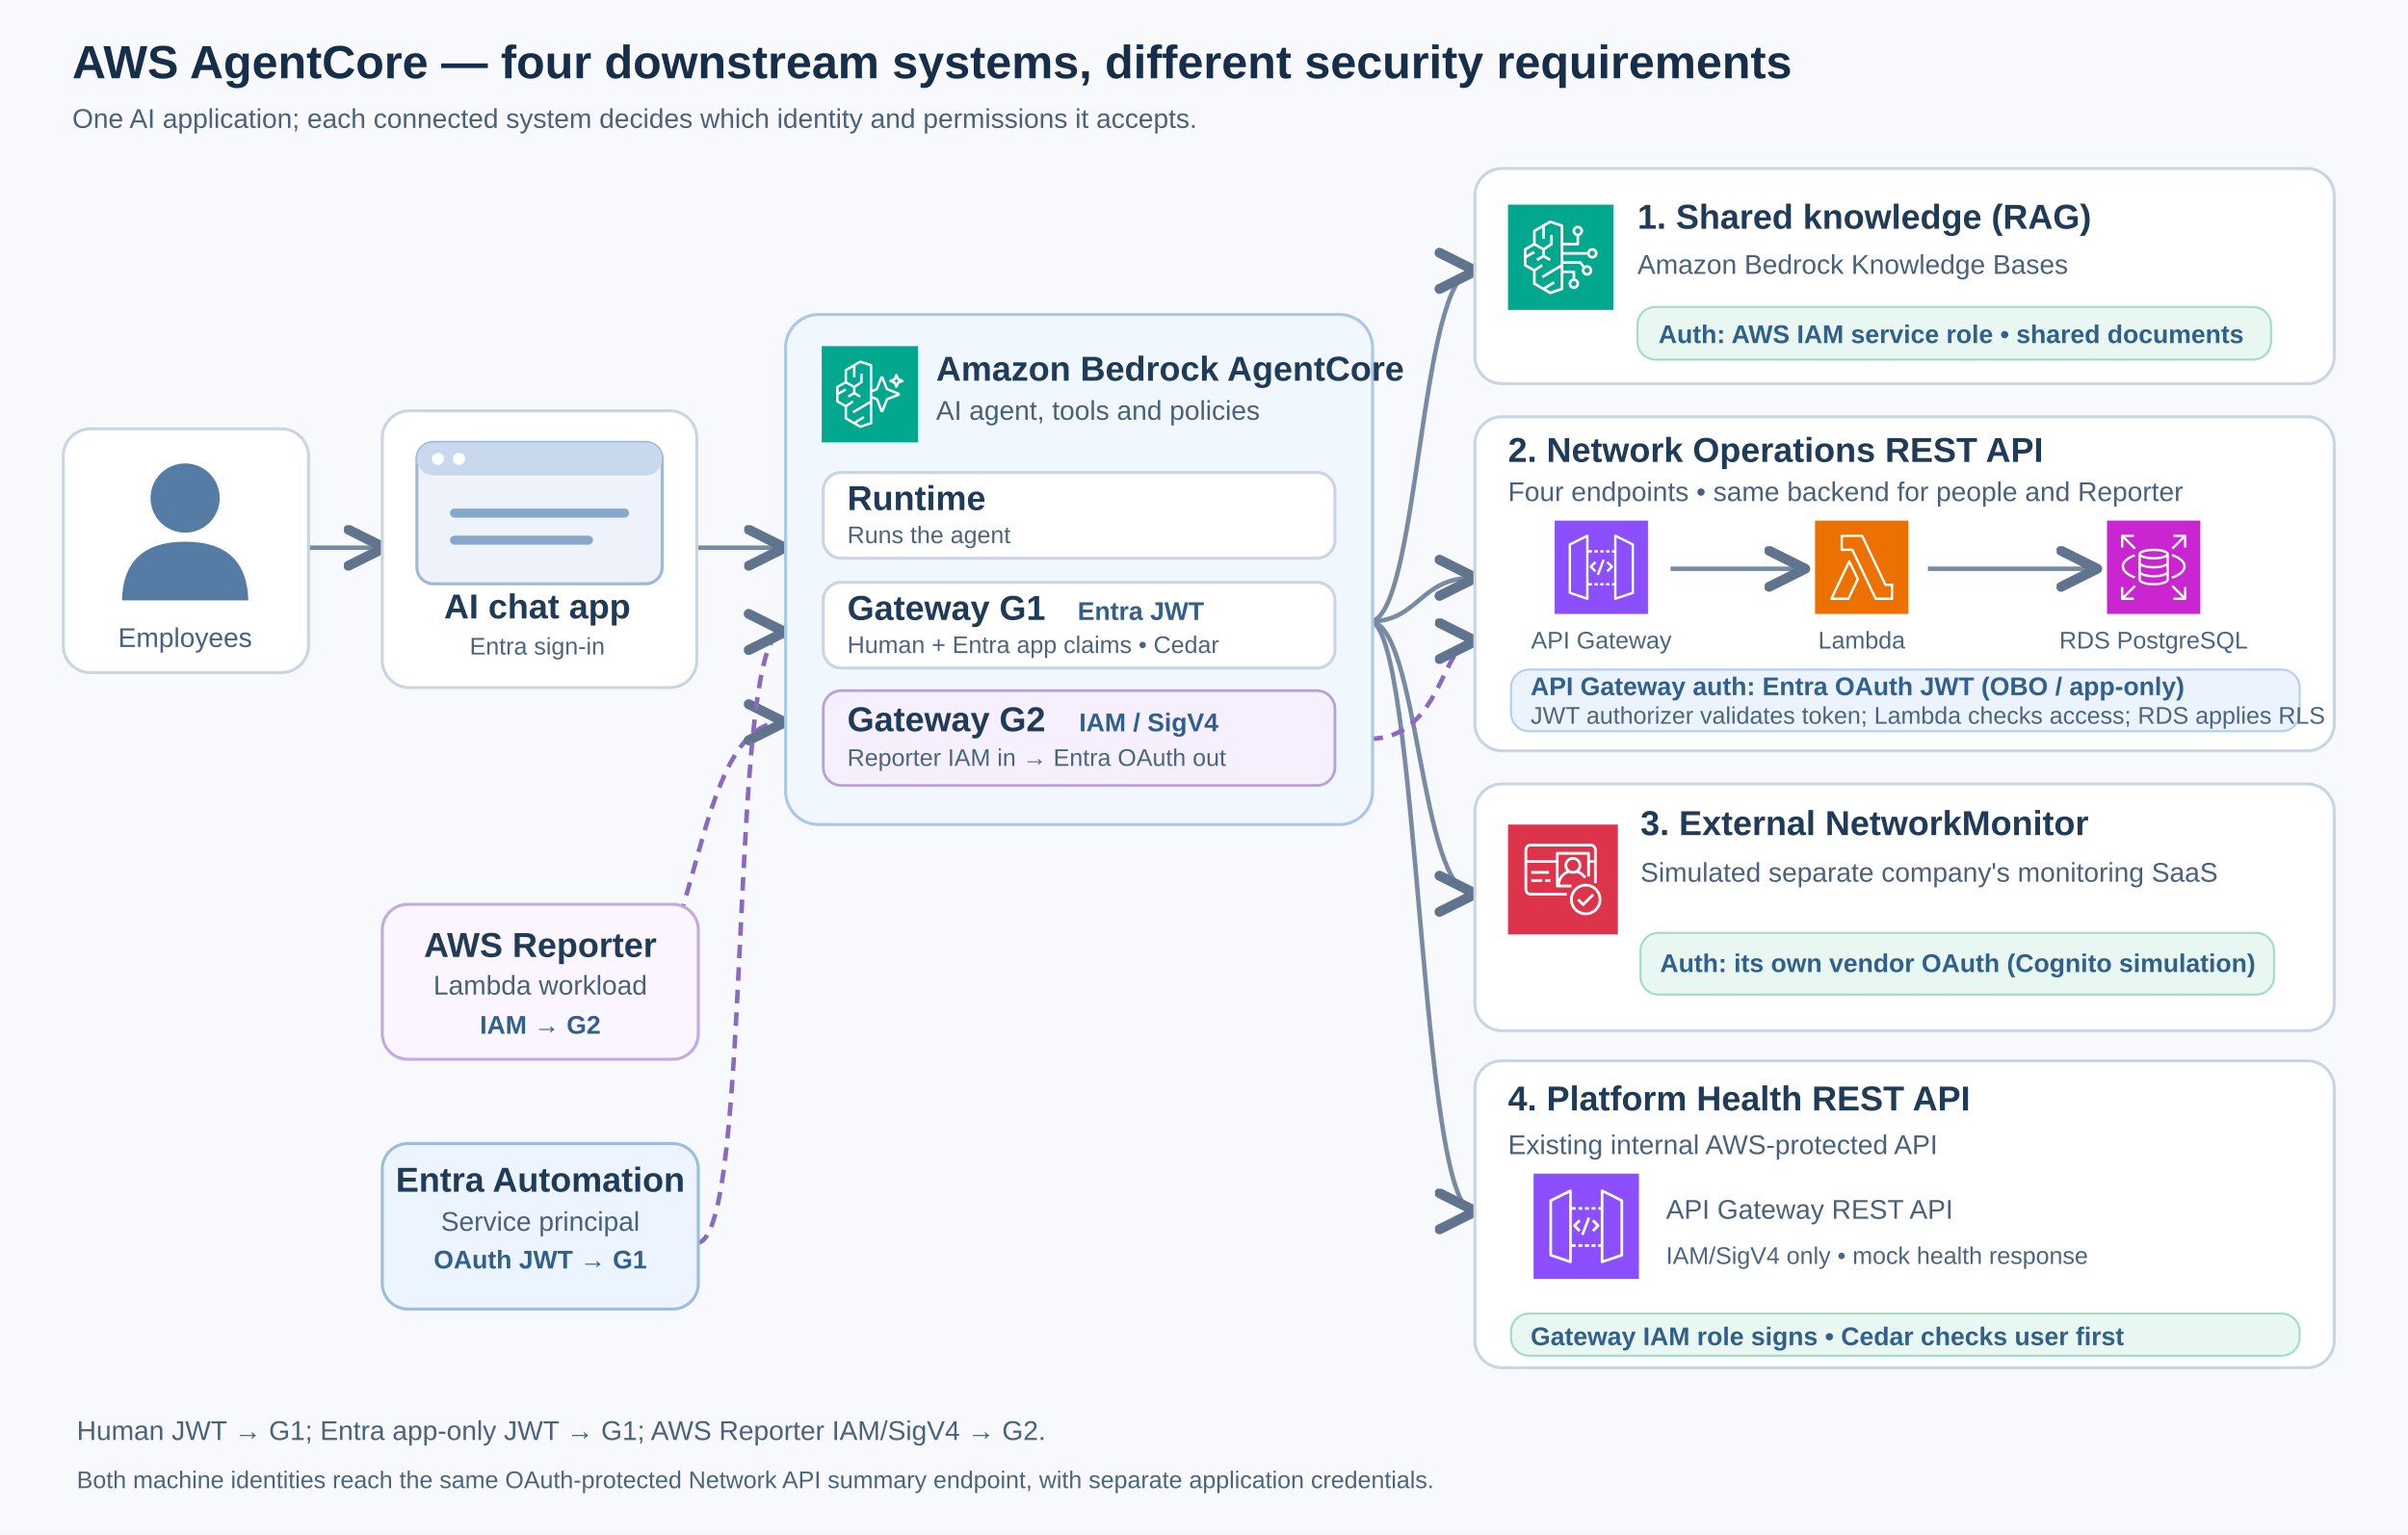
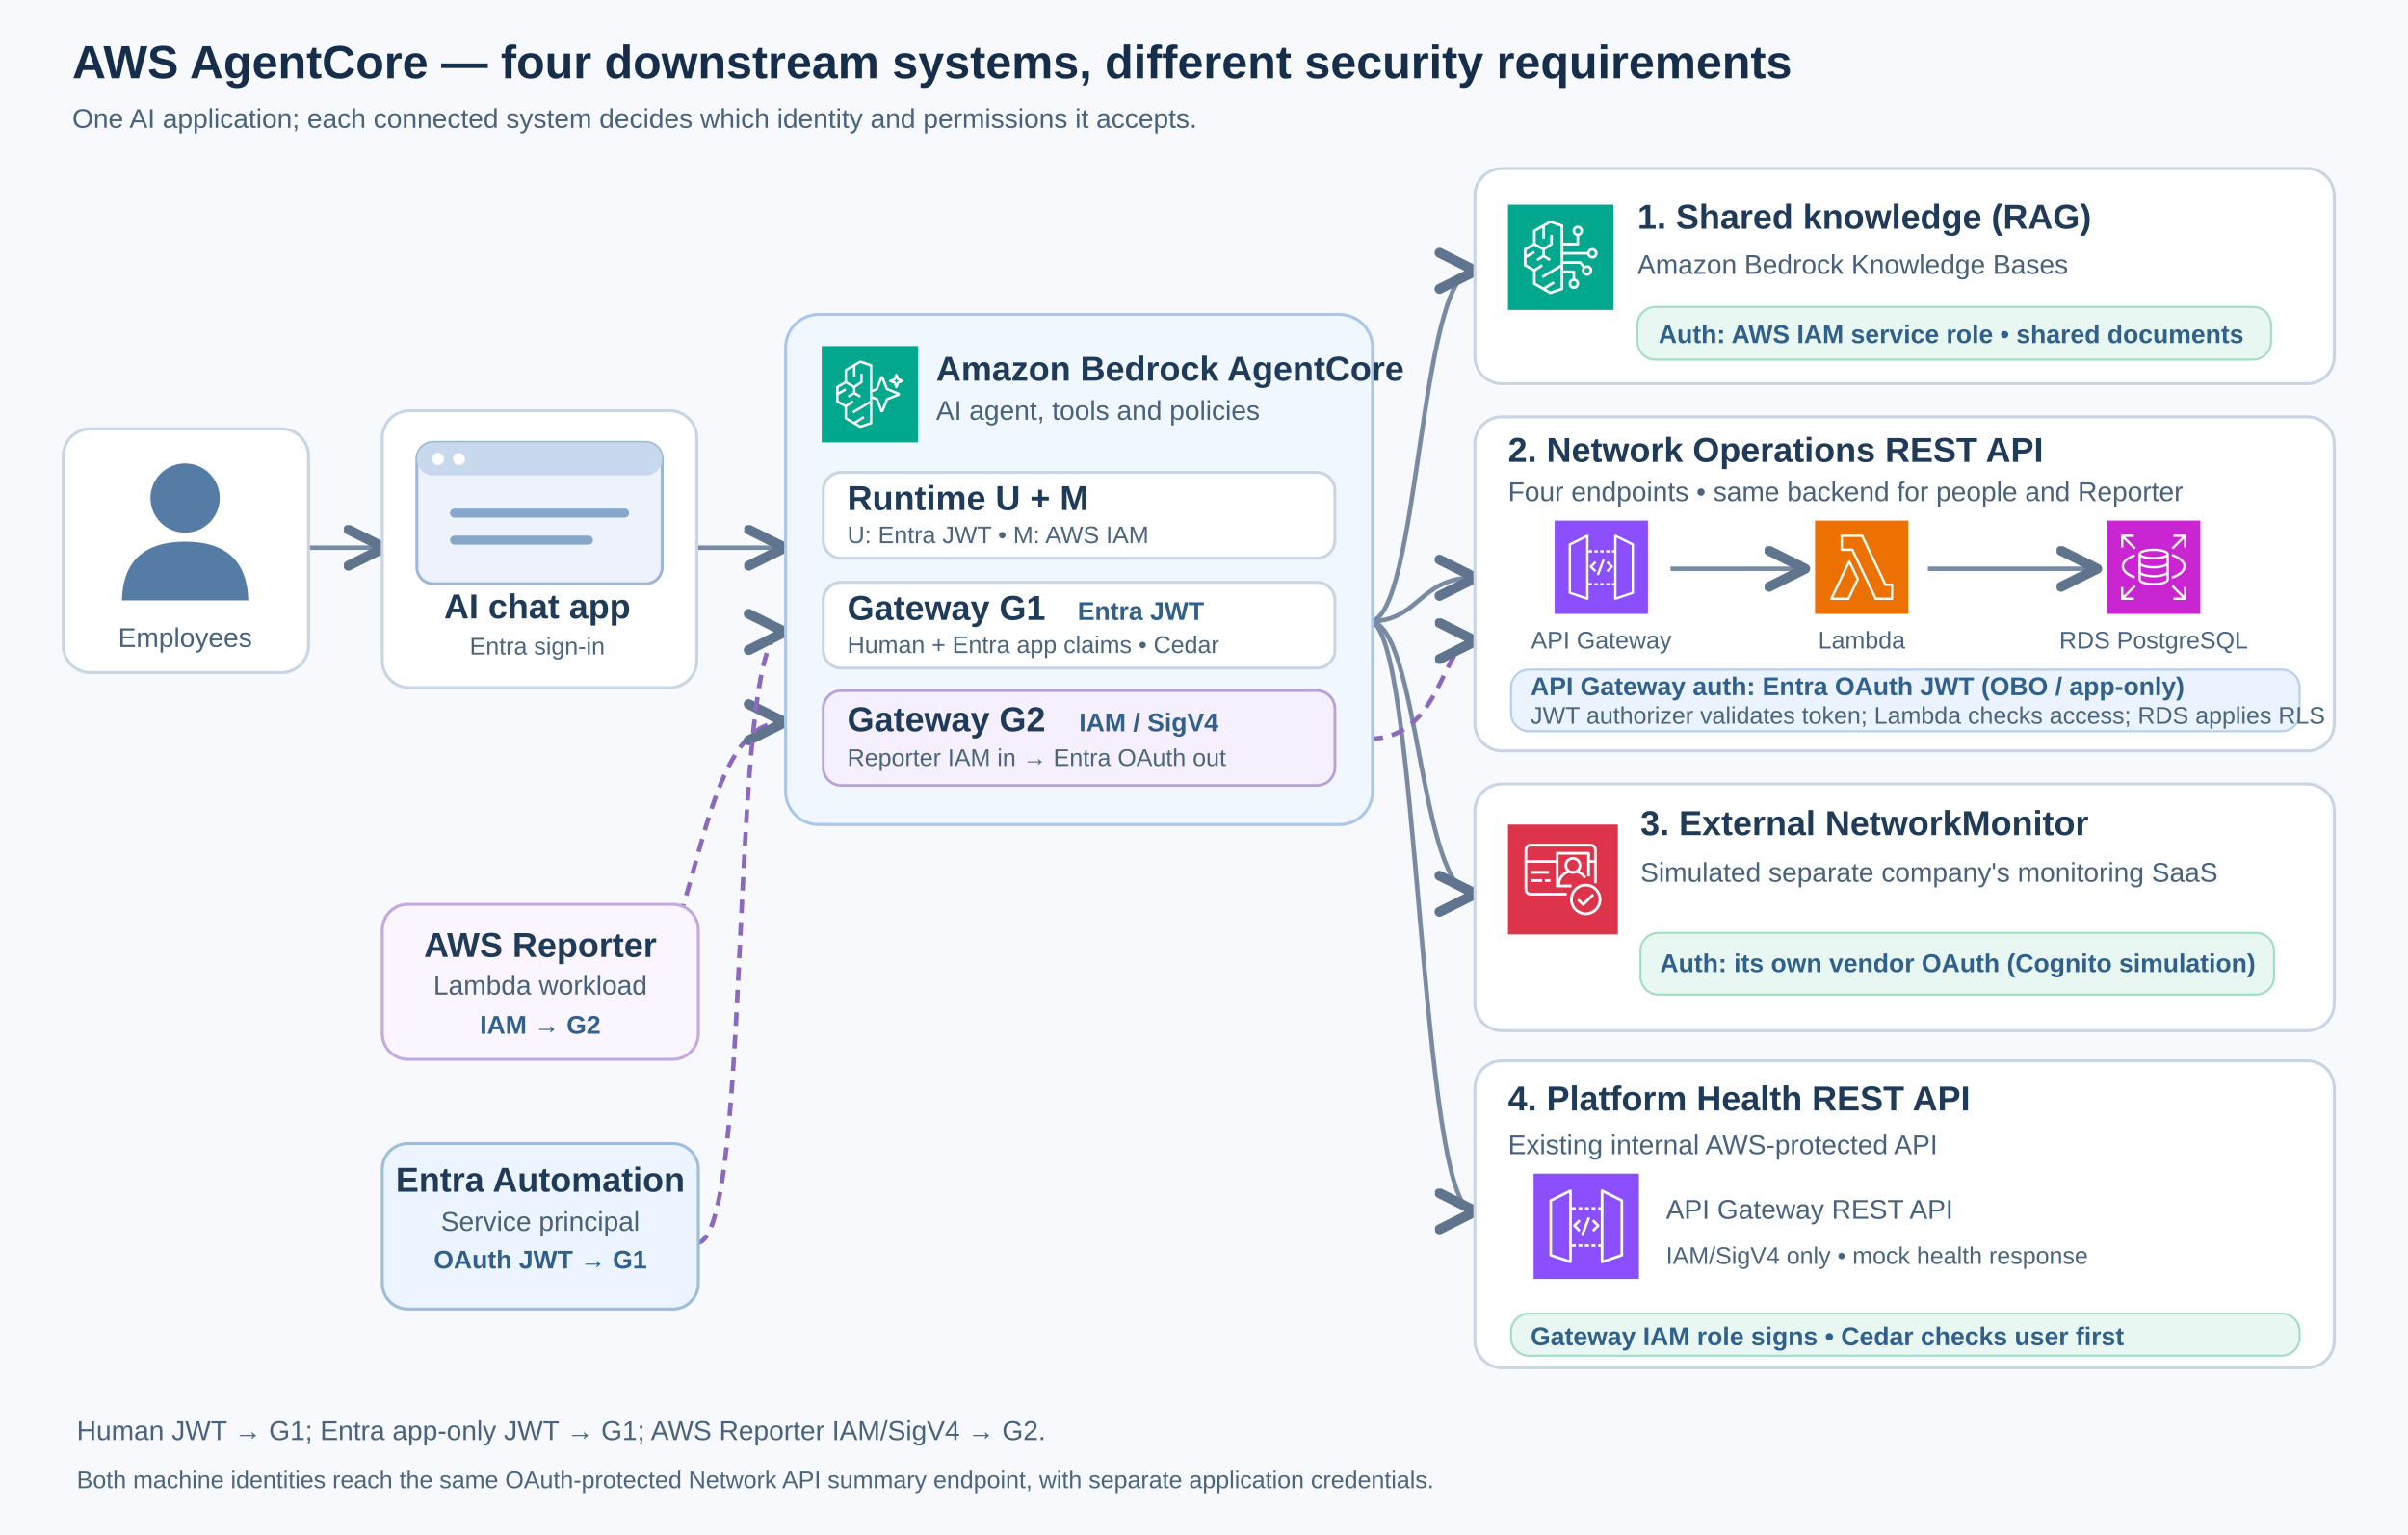
<svg xmlns="http://www.w3.org/2000/svg" viewBox="0 0 1600 1020" role="img" aria-label="High-level AgentCore PoC architecture: humans sign into AI chat app, AgentCore Runtime and Gateway invoke four downstream systems: shared RAG with IAM, Network Operations API with Entra OBO and machine OAuth, external vendor with separate OAuth, Platform Health API with SigV4 IAM. Automated reporter enters through IAM.">
  <defs>
    <marker id="arrow" markerWidth="9" markerHeight="9" refX="7" refY="3.5" orient="auto">
      <path d="M0 0L7 3.5L0 7" fill="none" stroke="#536981" stroke-width="1.5" />
    </marker>
    <symbol id="icon_agentcore" viewBox="0 0 80 80">
      <g clip-path="url(#agentcore_clip0_211_73)">
        <rect width="80" height="80" fill="#01A88D" />
        <path d="M67.372 28.073L64.178 26.792L62.933 23.634C62.781 23.252 62.412 23.001 62.002 23.001C61.591 23.001 61.222 23.253 61.071 23.636L59.814 26.838L56.638 28.071C56.253 28.22 55.999 28.592 56 29.005C56.001 29.419 56.257 29.79 56.643 29.937L59.89 31.178L61.062 34.348C61.205 34.735 61.572 34.995 61.985 35.001H62C62.407 35.001 62.774 34.754 62.928 34.375L64.231 31.142L67.36 29.934C67.743 29.786 67.997 29.418 68 29.007C68.003 28.597 67.754 28.226 67.372 28.073ZM63.106 29.432C62.849 29.532 62.643 29.734 62.539 29.991L62.04 31.227L61.607 30.058C61.508 29.788 61.296 29.574 61.027 29.471L59.782 28.996L60.947 28.543C61.207 28.442 61.414 28.237 61.516 27.977L62.004 26.732L62.435 27.822C62.523 28.142 62.767 28.398 63.079 28.506L64.269 28.983L63.106 29.432ZM64.053 38.6L54.914 34.934L51.351 25.902C51.123 25.325 50.575 24.953 49.955 24.953C49.335 24.954 48.786 25.327 48.56 25.905L44.958 35.083L42 36.23V16C42 15.569 41.725 15.188 41.316 15.051L32.316 12.051C32.042 11.961 31.744 11.991 31.496 12.136L19.496 19.136C19.189 19.315 19 19.645 19 20V29.42L12.504 33.132C12.192 33.309 12 33.641 12 34V46C12 46.359 12.192 46.69 12.504 46.868L19 50.58V60C19 60.355 19.189 60.684 19.496 60.864L31.496 67.864C31.65 67.954 31.825 68 32 68C32.106 68 32.213 67.983 32.316 67.949L41.316 64.949C41.725 64.812 42 64.431 42 64V43.738L45.2 44.961L48.561 54.046C48.777 54.632 49.32 55.017 49.945 55.026H49.969C50.584 55.026 51.128 54.66 51.359 54.087L55.089 44.845L64.035 41.392C64.614 41.168 64.991 40.623 64.995 40.001C64.999 39.381 64.629 38.831 64.053 38.6ZM32.113 65.908L28.865 64.014L35.53 59.848L34.47 58.152L26.913 62.875L21 59.426V50.535L26.555 46.832L25.445 45.168L19.959 48.825L14 45.42V40.58L20.496 36.868L19.504 35.132L14 38.277V34.58L20 31.152L26 34.58V38.434L21.485 41.142L22.515 42.857L27 40.166L31.485 42.857L32.515 41.142L28 38.434V34.535L33.555 30.832C33.833 30.646 34 30.334 34 30V23H32V29.465L26.959 32.825L21 29.42V20.574L26 17.658V26H28V16.491L32.113 14.092L40 16.721V45.434L25.485 54.143L26.515 55.857L40 47.766V63.279L32.113 65.908ZM53.964 43.135C53.706 43.235 53.501 43.438 53.397 43.694L49.988 52.14L46.918 43.842C46.818 43.572 46.606 43.358 46.338 43.255L42 41.597V38.375L46.09 36.788C46.351 36.687 46.558 36.481 46.659 36.221L49.957 27.818L53.14 35.886C53.209 36.252 53.486 36.548 53.84 36.659L62.129 39.983L53.964 43.135Z" fill="white" />
      </g>
      <defs>
        <clipPath id="agentcore_clip0_211_73">
          <rect width="80" height="80" fill="white" />
        </clipPath>
      </defs>
    </symbol>
    <symbol id="icon_bedrock" viewBox="0 0 80 80">
      <g id="bedrock_Icon-Architecture/64/Arch_Amazon-Bedrock_64" stroke="none" stroke-width="1" fill="none" fill-rule="evenodd">
        <g id="bedrock_Icon-Architecture-BG/64/Machine-Learning" fill="#01A88D">
          <rect id="bedrock_Rectangle" x="0" y="0" width="80" height="80" />
        </g>
        <g id="bedrock_Icon-Service/64/Amazon-Bedrock_64" transform="translate(12, 12)" fill="#FFFFFF">
          <path d="M52,27 C50.897,27 50,26.103 50,25 C50,23.897 50.897,23 52,23 C53.103,23 54,23.897 54,25 C54,26.103 53.103,27 52,27 L52,27 Z M20.113,53.908 L16.865,52.014 L23.53,47.848 L22.47,46.152 L14.913,50.875 L9,47.426 L9,38.535 L14.555,34.832 L13.445,33.168 L7.959,36.825 L2,33.42 L2,28.58 L8.496,24.868 L7.504,23.132 L2,26.277 L2,22.58 L8,19.152 L14,22.58 L14,26.434 L9.485,29.143 L10.515,30.857 L15,28.166 L19.485,30.857 L20.515,29.143 L16,26.434 L16,22.535 L21.555,18.832 C21.833,18.646 22,18.334 22,18 L22,11 L20,11 L20,17.465 L14.959,20.825 L9,17.42 L9,8.574 L14,5.658 L14,14 L16,14 L16,4.491 L20.113,2.092 L28,4.721 L28,33.434 L13.485,42.143 L14.515,43.857 L28,35.766 L28,51.279 L20.113,53.908 Z M50,38 C50,39.103 49.103,40 48,40 C46.897,40 46,39.103 46,38 C46,36.897 46.897,36 48,36 C49.103,36 50,36.897 50,38 L50,38 Z M40,48 C40,49.103 39.103,50 38,50 C36.897,50 36,49.103 36,48 C36,46.897 36.897,46 38,46 C39.103,46 40,46.897 40,48 L40,48 Z M39,8 C39,6.897 39.897,6 41,6 C42.103,6 43,6.897 43,8 C43,9.103 42.103,10 41,10 C39.897,10 39,9.103 39,8 L39,8 Z M52,21 C50.141,21 48.589,22.28 48.142,24 L30,24 L30,19 L41,19 C41.553,19 42,18.552 42,18 L42,11.858 C43.72,11.411 45,9.858 45,8 C45,5.794 43.206,4 41,4 C38.794,4 37,5.794 37,8 C37,9.858 38.28,11.411 40,11.858 L40,17 L30,17 L30,4 C30,3.569 29.725,3.188 29.316,3.051 L20.316,0.051 C20.042,-0.039 19.744,-0.009 19.496,0.136 L7.496,7.136 C7.188,7.315 7,7.645 7,8 L7,17.42 L0.504,21.132 C0.192,21.31 0,21.641 0,22 L0,34 C0,34.359 0.192,34.69 0.504,34.868 L7,38.58 L7,48 C7,48.355 7.188,48.685 7.496,48.864 L19.496,55.864 C19.65,55.954 19.825,56 20,56 C20.106,56 20.213,55.983 20.316,55.949 L29.316,52.949 C29.725,52.812 30,52.431 30,52 L30,40 L37,40 L37,44.142 C35.28,44.589 34,46.142 34,48 C34,50.206 35.794,52 38,52 C40.206,52 42,50.206 42,48 C42,46.142 40.72,44.589 39,44.142 L39,39 C39,38.448 38.553,38 38,38 L30,38 L30,33 L42.5,33 L44.638,35.85 C44.239,36.472 44,37.207 44,38 C44,40.206 45.794,42 48,42 C50.206,42 52,40.206 52,38 C52,35.794 50.206,34 48,34 C47.316,34 46.682,34.188 46.119,34.492 L43.8,31.4 C43.611,31.148 43.314,31 43,31 L30,31 L30,26 L48.142,26 C48.589,27.72 50.141,29 52,29 C54.206,29 56,27.206 56,25 C56,22.794 54.206,21 52,21 L52,21 Z" id="bedrock_Fill-1" />
        </g>
      </g>
    </symbol>
    <symbol id="icon_lambda" viewBox="0 0 80 80">
      <g id="lambda_Icon-Architecture/64/Arch_AWS-Lambda_64" stroke="none" stroke-width="1" fill="none" fill-rule="evenodd">
        <g id="lambda_Icon-Architecture-BG/64/Compute" fill="#ED7100">
          <rect id="lambda_Rectangle" x="0" y="0" width="80" height="80" />
        </g>
        <path d="M28.008,66 L15.591,66 L29.324,37.296 L35.546,50.106 L28.008,66 Z M30.22,34.553 C30.051,34.208 29.7,33.989 29.318,33.989 L29.315,33.989 C28.929,33.99 28.578,34.211 28.412,34.558 L13.098,66.569 C12.95,66.879 12.971,67.243 13.155,67.534 C13.337,67.824 13.658,68 14.002,68 L28.642,68 C29.03,68 29.382,67.777 29.548,67.428 L37.564,50.528 C37.693,50.254 37.692,49.937 37.559,49.665 L30.22,34.553 Z M64.995,66 L52.659,66 L32.867,24.57 C32.701,24.222 32.349,24 31.962,24 L23.89,24 L23.899,14 L39.72,14 L59.42,55.429 C59.586,55.777 59.939,56 60.326,56 L64.995,56 L64.995,66 Z M65.998,54 L60.96,54 L41.259,12.571 C41.094,12.223 40.741,12 40.353,12 L22.898,12 C22.345,12 21.896,12.447 21.895,12.999 L21.884,24.999 C21.884,25.265 21.989,25.519 22.178,25.707 C22.365,25.895 22.62,26 22.887,26 L31.329,26 L51.122,67.43 C51.289,67.778 51.639,68 52.026,68 L65.998,68 C66.552,68 67,67.552 67,67 L67,55 C67,54.448 66.552,54 65.998,54 L65.998,54 Z" id="lambda_AWS-Lambda_Icon_64_Squid" fill="#FFFFFF" />
      </g>
    </symbol>
    <symbol id="icon_rds" viewBox="0 0 80 80">
      <g id="rds_Icon-Architecture/64/Arch_Amazon-RDS_64" stroke="none" stroke-width="1" fill="none" fill-rule="evenodd">
        <g id="rds_Icon-Architecture-BG/64/Database" fill="#C925D1">
          <rect id="rds_Rectangle" x="0" y="0" width="80" height="80" />
        </g>
        <path d="M15.414,14 L24.707,23.293 L23.293,24.707 L14,15.414 L14,23 L12,23 L12,13 C12,12.448 12.447,12 13,12 L23,12 L23,14 L15.414,14 Z M68,13 L68,23 L66,23 L66,15.414 L56.707,24.707 L55.293,23.293 L64.586,14 L57,14 L57,12 L67,12 C67.553,12 68,12.448 68,13 L68,13 Z M66,57 L68,57 L68,67 C68,67.552 67.553,68 67,68 L57,68 L57,66 L64.586,66 L55.293,56.707 L56.707,55.293 L66,64.586 L66,57 Z M65.5,39.213 C65.5,35.894 61.668,32.615 55.25,30.442 L55.891,28.548 C63.268,31.045 67.5,34.932 67.5,39.213 C67.5,43.495 63.268,47.383 55.89,49.879 L55.249,47.984 C61.668,45.812 65.5,42.534 65.5,39.213 L65.5,39.213 Z M14.556,39.213 C14.556,42.393 18.143,45.585 24.152,47.753 L23.473,49.634 C16.535,47.131 12.556,43.333 12.556,39.213 C12.556,35.094 16.535,31.296 23.473,28.792 L24.152,30.673 C18.143,32.842 14.556,36.034 14.556,39.213 L14.556,39.213 Z M24.707,56.707 L15.414,66 L23,66 L23,68 L13,68 C12.447,68 12,67.552 12,67 L12,57 L14,57 L14,64.586 L23.293,55.293 L24.707,56.707 Z M40,31.286 C32.854,31.286 29,29.44 29,28.686 C29,27.931 32.854,26.086 40,26.086 C47.145,26.086 51,27.931 51,28.686 C51,29.44 47.145,31.286 40,31.286 L40,31.286 Z M40.029,39.031 C33.187,39.031 29,37.162 29,36.145 L29,31.284 C31.463,32.643 35.832,33.286 40,33.286 C44.168,33.286 48.537,32.643 51,31.284 L51,36.145 C51,37.163 46.835,39.031 40.029,39.031 L40.029,39.031 Z M40.029,46.667 C33.187,46.667 29,44.798 29,43.781 L29,38.862 C31.431,40.291 35.742,41.031 40.029,41.031 C44.292,41.031 48.578,40.292 51,38.867 L51,43.781 C51,44.799 46.835,46.667 40.029,46.667 L40.029,46.667 Z M40,53.518 C32.883,53.518 29,51.605 29,50.622 L29,46.498 C31.431,47.927 35.742,48.667 40.029,48.667 C44.292,48.667 48.578,47.929 51,46.503 L51,50.622 C51,51.605 47.117,53.518 40,53.518 L40,53.518 Z M40,24.086 C33.739,24.086 27,25.525 27,28.686 L27,50.622 C27,53.836 33.54,55.518 40,55.518 C46.46,55.518 53,53.836 53,50.622 L53,28.686 C53,25.525 46.261,24.086 40,24.086 L40,24.086 Z" id="rds_Amazon-RDS_Icon_64_Squid" fill="#FFFFFF" />
      </g>
    </symbol>
    <symbol id="icon_apigw" viewBox="0 0 80 80">
      <g id="apigw_Icon-Architecture/64/Arch_Amazon-API-Gateway_64">
        <g id="apigw_Icon-Architecture-BG/64/Networking-Content-Delivery">
          <rect id="apigw_Rectangle" width="80" height="80" fill="#8C4FFF" />
        </g>
        <g id="apigw_Icon-Service/64/Amazon-API-Gateway_64">
          <path id="apigw_Amazon-API-Gateway_Icon_64_Squid" fill-rule="evenodd" clip-rule="evenodd" d="M34.065 55.632H37V53.615H34.065V55.632ZM39 55.632H42V53.615H39V55.632ZM27 14.63L14 21.082V61.193L27 65.59V14.63ZM29 27.393V53.615H32V55.632H29V66.992C29 67.316 28.845 67.621 28.584 67.81C28.412 67.936 28.207 68 28 68C27.894 68 27.786 67.983 27.682 67.948L12.682 62.876C12.274 62.737 12 62.352 12 61.92V20.454C12 20.07 12.217 19.718 12.559 19.549L27.559 12.104C27.868 11.95 28.235 11.968 28.528 12.152C28.821 12.336 29 12.66 29 13.009V25.376H32V27.393H29ZM44 55.632H47V53.615H44V55.632ZM44.065 27.393H47V25.376H44.065V27.393ZM39.065 27.393H42V25.376H39.065V27.393ZM34.065 27.393H37V25.376H34.065V27.393ZM66 21.082L53 14.63V65.59L66 61.193V21.082ZM68 61.92C68 62.352 67.726 62.737 67.318 62.876L52.318 67.948C52.214 67.983 52.106 68 52 68C51.793 68 51.588 67.936 51.416 67.81C51.155 67.621 51 67.316 51 66.992V55.632H49.065V53.615H51V27.393H49.065V25.376H51V13.009C51 12.66 51.179 12.336 51.472 12.152C51.765 11.968 52.131 11.95 52.441 12.104L67.441 19.549C67.783 19.718 68 20.07 68 20.454V61.92ZM42.934 33.807L41.066 33.083L36.066 46.194L37.934 46.918L42.934 33.807ZM49.707 40.209C50.098 39.815 50.098 39.176 49.707 38.783L45.707 34.749L44.293 36.175L47.586 39.496L44.293 42.817L45.707 44.243L49.707 40.209ZM34.293 44.243L30.293 40.209C29.902 39.815 29.902 39.176 30.293 38.783L34.293 34.749L35.707 36.175L32.414 39.496L35.707 42.817L34.293 44.243Z" fill="white" />
        </g>
      </g>
    </symbol>
    <symbol id="icon_eventbridge" viewBox="0 0 80 80">
      <g id="eventbridge_Icon-Architecture/64/Arch_Amazon-EventBridge_64" stroke="none" stroke-width="1" fill="none" fill-rule="evenodd">
        <g id="eventbridge_Icon-Architecture-BG/64/Application-Integration" fill="#E7157B">
          <rect id="eventbridge_Rectangle" x="0" y="0" width="80" height="80" />
        </g>
        <path d="M53.657,66 C51.514,66 49.77,64.247 49.77,62.091 C49.77,59.935 51.514,58.182 53.657,58.182 C55.8,58.182 57.544,59.935 57.544,62.091 C57.544,64.247 55.8,66 53.657,66 L53.657,66 Z M45.133,49 L34.798,49 L29.63,40 L34.798,31 L45.133,31 L50.3,40 L45.133,49 Z M27.621,21.818 C25.478,21.818 23.734,20.065 23.734,17.909 C23.734,15.753 25.478,14 27.621,14 C29.765,14 31.509,15.753 31.509,17.909 C31.509,20.065 29.765,21.818 27.621,21.818 L27.621,21.818 Z M53.657,56.182 C52.919,56.182 52.215,56.325 51.564,56.576 L47.34,49.41 L47.117,49.543 L52.309,40.5 C52.486,40.19 52.486,39.81 52.309,39.5 L46.568,29.5 C46.39,29.19 46.061,29 45.706,29 L35.258,29 L35.299,28.976 L31.427,22.404 C32.692,21.32 33.498,19.708 33.498,17.909 C33.498,14.651 30.862,12 27.621,12 C24.381,12 21.745,14.651 21.745,17.909 C21.745,21.167 24.381,23.818 27.621,23.818 C28.36,23.818 29.064,23.675 29.715,23.424 L33.33,29.557 L27.62,39.5 C27.443,39.81 27.443,40.19 27.62,40.5 L33.363,50.5 C33.541,50.81 33.869,51 34.224,51 L45.706,51 C45.789,51 45.87,50.987 45.947,50.968 L49.852,57.596 C48.586,58.68 47.781,60.292 47.781,62.091 C47.781,65.349 50.416,68 53.657,68 C56.898,68 59.533,65.349 59.533,62.091 C59.533,58.833 56.898,56.182 53.657,56.182 L53.657,56.182 Z M59.584,32.104 C57.441,32.104 55.698,30.351 55.698,28.195 C55.698,26.039 57.441,24.286 59.584,24.286 C61.727,24.286 63.472,26.039 63.472,28.195 C63.472,30.351 61.727,32.104 59.584,32.104 L59.584,32.104 Z M66.867,39.5 L63.092,32.925 C64.527,31.846 65.46,30.13 65.46,28.195 C65.46,24.937 62.825,22.286 59.584,22.286 C58.76,22.286 57.974,22.459 57.261,22.77 L54.184,17.409 C54.007,17.1 53.678,16.909 53.323,16.909 L40.995,16.909 L40.995,18.909 L52.749,18.909 L55.596,23.869 C54.438,24.949 53.709,26.486 53.709,28.195 C53.709,31.453 56.345,34.104 59.584,34.104 C60.188,34.104 60.772,34.011 61.321,33.84 L64.858,40 L59.892,48.648 L61.614,49.648 L66.867,40.5 C67.044,40.19 67.044,39.81 66.867,39.5 L66.867,39.5 Z M21.229,55.247 C19.085,55.247 17.341,53.493 17.341,51.338 C17.341,49.182 19.085,47.429 21.229,47.429 C23.372,47.429 25.116,49.182 25.116,51.338 C25.116,53.493 23.372,55.247 21.229,55.247 L21.229,55.247 Z M24.477,56.258 C26.059,55.198 27.105,53.389 27.105,51.338 C27.105,48.08 24.469,45.429 21.229,45.429 C20.29,45.429 19.406,45.657 18.619,46.052 L15.143,40 L20.902,29.971 L19.179,28.971 L13.133,39.5 C12.956,39.81 12.956,40.19 13.133,40.5 L17.005,47.24 C15.983,48.304 15.352,49.747 15.352,51.338 C15.352,54.596 17.988,57.247 21.229,57.247 C21.717,57.247 22.19,57.18 22.644,57.066 L25.816,62.591 C25.994,62.9 26.322,63.091 26.677,63.091 L39.006,63.091 L39.006,61.091 L27.251,61.091 L24.477,56.258 Z" id="eventbridge_Amazon-EventBridge_Icon_64_Squid" fill="#FFFFFF" />
      </g>
    </symbol>
    <symbol id="icon_cognito" viewBox="0 0 80 80">
      <g id="cognito_Icon-Architecture/64/Arch_Amazon-Cognito_64" stroke="none" stroke-width="1" fill="none" fill-rule="evenodd">
        <g id="cognito_Icon-Architecture-BG/64/Security-Identity-Compliance" fill="#DD344C">
          <rect id="cognito_Rectangle" x="0" y="0" width="80" height="80" />
        </g>
        <path d="M16.964,35.808 L29.869,35.808 L29.869,33.825 L16.964,33.825 L16.964,35.808 Z M61.376,50.231 L62.779,51.633 L55.407,58.994 C55.213,59.187 54.959,59.284 54.705,59.284 C54.451,59.284 54.197,59.187 54.004,58.994 L50.295,55.291 L51.699,53.89 L54.705,56.891 L61.376,50.231 Z M65.944,55.694 C65.718,57.557 64.959,59.291 63.747,60.709 C62.886,61.716 61.799,62.548 60.604,63.115 C59.001,63.876 57.22,64.164 55.446,63.948 C53.721,63.738 52.095,63.058 50.74,61.982 C48.137,59.916 46.822,56.711 47.222,53.409 C47.601,50.288 49.492,47.566 52.28,46.127 C53.616,45.438 55.08,45.084 56.57,45.084 C56.952,45.084 57.337,45.108 57.721,45.155 C60.834,45.534 63.55,47.437 64.981,50.243 C65.84,51.926 66.172,53.811 65.944,55.694 L65.944,55.694 Z M66.75,49.344 C65.018,45.948 61.732,43.646 57.962,43.187 C55.681,42.908 53.403,43.317 51.369,44.366 C47.996,46.106 45.709,49.398 45.251,53.171 C44.768,57.161 46.358,61.036 49.505,63.535 C51.146,64.837 53.117,65.661 55.205,65.916 C55.667,65.972 56.13,66 56.592,66 C58.271,66 59.93,65.629 61.456,64.906 C62.902,64.22 64.218,63.213 65.257,61.995 C66.723,60.28 67.643,58.184 67.916,55.932 C68.191,53.657 67.788,51.379 66.75,49.344 L66.75,49.344 Z M26.891,41.756 L30.862,41.756 L30.862,39.773 L26.891,39.773 L26.891,41.756 Z M16.964,41.756 L24.905,41.756 L24.905,39.773 L16.964,39.773 L16.964,41.756 Z M16.106,15.983 L60.508,15.983 C61.677,15.983 62.628,17.139 62.628,18.561 L62.628,25.895 L59.65,25.895 L59.65,20.939 C59.65,20.392 59.206,19.948 58.657,19.948 L35.825,19.948 C35.276,19.948 34.832,20.392 34.832,20.939 L34.832,25.895 L13.985,25.895 L13.985,18.561 C13.985,17.163 14.957,15.983 16.106,15.983 L16.106,15.983 Z M47.256,25.608 C49.561,25.608 51.436,27.461 51.436,29.739 C51.436,31.241 50.608,32.623 49.273,33.347 C48.007,34.034 46.48,34.025 45.23,33.348 C43.901,32.622 43.076,31.24 43.076,29.739 C43.076,27.461 44.95,25.608 47.256,25.608 L47.256,25.608 Z M13.985,47.108 L13.985,27.878 L34.832,27.878 L34.832,44.729 C34.832,45.278 35.276,45.721 35.825,45.721 L46.203,45.721 L46.203,43.738 L37.912,43.738 C37.998,39.771 40.636,36.344 44.434,35.25 C46.189,36.07 48.285,36.078 50.067,35.249 C52.229,35.873 54.121,37.318 55.293,39.254 L56.992,38.227 C55.789,36.243 53.963,34.695 51.845,33.795 C52.838,32.694 53.422,31.263 53.422,29.739 C53.422,26.368 50.655,23.625 47.256,23.625 C43.856,23.625 41.09,26.368 41.09,29.739 C41.09,31.257 41.668,32.683 42.654,33.784 C40,34.9 37.928,36.992 36.818,39.573 L36.818,21.93 L57.665,21.93 L57.665,37.79 L59.65,37.79 L59.65,27.878 L62.628,27.878 L62.629,42.747 L64.615,42.747 L64.614,18.561 C64.614,16.046 62.772,14 60.508,14 L16.106,14 C13.841,14 12,16.046 12,18.561 L12,47.108 C12,49.623 13.841,51.668 16.106,51.668 L42.774,51.668 L42.774,49.686 L16.106,49.686 C14.957,49.686 13.985,48.506 13.985,47.108 L13.985,47.108 Z" id="cognito_Amazon-Cognito_Icon_64_Squid" fill="#FFFFFF" />
      </g>
    </symbol>
    <symbol id="icon_s3" viewBox="0 0 80 80">
      <g id="s3_Icon-Architecture/64/Arch_Amazon-Simple-Storage-Service_64" stroke="none" stroke-width="1" fill="none" fill-rule="evenodd">
        <g id="s3_Icon-Architecture-BG/64/Storage" fill="#7AA116">
          <rect id="s3_Rectangle" x="0" y="0" width="80" height="80" />
        </g>
        <g id="s3_Icon-Service/64/Amazon-Simple-Storage-Service_64" transform="translate(12.9999, 11.9996)" fill="#FFFFFF">
          <path d="M47.836,30.893 L48.22,28.189 C51.761,30.31 51.807,31.186 51.806,31.21 C51.8,31.215 51.196,31.719 47.836,30.893 L47.836,30.893 Z M45.893,30.353 C39.773,28.501 31.25,24.591 27.801,22.961 C27.801,22.947 27.805,22.934 27.805,22.92 C27.805,21.595 26.727,20.517 25.401,20.517 C24.077,20.517 22.999,21.595 22.999,22.92 C22.999,24.245 24.077,25.323 25.401,25.323 C25.983,25.323 26.511,25.106 26.928,24.761 C30.986,26.682 39.443,30.535 45.608,32.355 L43.17,49.561 C43.163,49.608 43.16,49.655 43.16,49.702 C43.16,51.217 36.453,54 25.494,54 C14.419,54 7.641,51.217 7.641,49.702 C7.641,49.656 7.638,49.611 7.632,49.566 L2.538,12.359 C6.947,15.394 16.43,17 25.5,17 C34.556,17 44.023,15.4 48.441,12.374 L45.893,30.353 Z M2,8.478 C2.072,7.162 9.634,2 25.5,2 C41.364,2 48.927,7.161 49,8.478 L49,8.927 C48.13,11.878 38.33,15 25.5,15 C12.648,15 2.843,11.868 2,8.913 L2,8.478 Z M51,8.5 C51,5.035 41.066,0 25.5,0 C9.934,0 0,5.035 0,8.5 L0.094,9.254 L5.642,49.778 C5.775,54.31 17.861,56 25.494,56 C34.966,56 45.029,53.822 45.159,49.781 L47.555,32.884 C48.888,33.203 49.985,33.366 50.866,33.366 C52.049,33.366 52.849,33.077 53.334,32.499 C53.732,32.025 53.884,31.451 53.77,30.84 C53.511,29.456 51.868,27.964 48.522,26.055 L50.898,9.293 L51,8.5 Z" id="s3_Amazon-Simple-Storage-Service-Icon_64_Squid" />
        </g>
      </g>
    </symbol>
  </defs>
  <defs>
    <marker id="arr-simple" markerWidth="11" markerHeight="11" refX="8.5" refY="5" orient="auto">
      <path d="M1 1 L9 5 L1 9" fill="none" stroke="#60748d" stroke-width="2.2" stroke-linecap="round" stroke-linejoin="round" />
    </marker>
  </defs>
  <style>
.bg{fill:#f7f9fd}.title{font:bold 31px Arial,sans-serif;fill:#162e4a}.subtitle{font:18px Arial,sans-serif;fill:#49627d}
.card{fill:#fff;stroke:#c9d5e3;stroke-width:2}.lane{fill:#f0f7ff;stroke:#aac6e8;stroke-width:2}
.h{font:bold 23px Arial,sans-serif;fill:#203b58}.body{font:18px Arial,sans-serif;fill:#48617c}
.note{font:bold 17px Arial,sans-serif;fill:#30608b}.tiny{font:16px Arial,sans-serif;fill:#4b657e}
.arrow{fill:none;stroke:#788ba3;stroke-width:3;marker-end:url(#arr-simple)}
.machine{stroke:#8a69be;stroke-dasharray:9 6}
.pill{fill:#eaf3ff;stroke:#b5d0ef;stroke-width:1.4}.pillgreen{fill:#e8f7f1;stroke:#a4ddc4;stroke-width:1.4}
</style>
  <rect width="1600" height="1020" class="bg" />
  <text x="48" y="52" class="title">AWS AgentCore — four downstream systems, different security requirements</text>
  <text x="48" y="85" class="subtitle">One AI application; each connected system decides which identity and permissions it accepts.</text>
  <path d="M204 364 H254" class="arrow" />
  <path d="M462 364 H520" class="arrow" />
  <path d="M910 413 C943 413 943 180 979 180" class="arrow" />
  <path d="M910 413 C943 413 943 384 979 384" class="arrow" />
  <path d="M910 413 C943 413 943 594 979 594" class="arrow" />
  <path d="M910 413 C943 413 943 805 979 805" class="arrow" />
  <path d="M418 655 C464 655 460 480 520 480" class="arrow machine" />
  <path d="M463 826 C501 826 483 420 520 420" class="arrow machine" />
  <path d="M910 491 C958 491 958 426 979 426" class="arrow machine" />
  <rect x="42" y="285" width="163" height="162" rx="18" class="card" />
  <circle cx="123" cy="331" r="23" fill="#557ca5" />
  <path d="M81 399 Q82 360 123 360 Q164 360 165 399" fill="#557ca5" />
  <text x="123" y="430" class="body" text-anchor="middle">Employees</text>
  <rect x="254" y="273" width="209" height="184" rx="18" class="card" />
  <rect x="277" y="294" width="163" height="94" rx="11" fill="#eef3fb" stroke="#9eb8d5" stroke-width="2" />
  <rect x="277" y="294" width="163" height="22" rx="11" fill="#c8d9ed" />
  <circle cx="291" cy="305" r="4" fill="#fff" />
  <circle cx="305" cy="305" r="4" fill="#fff" />
  <path d="M302 341 H415 M302 359 H391" stroke="#86a7ca" stroke-width="6" stroke-linecap="round" />
  <text x="357" y="411" class="h" text-anchor="middle">AI chat app</text>
  <text x="357" y="435" class="tiny" text-anchor="middle">Entra sign-in</text>
  <rect x="522" y="209" width="390" height="339" rx="22" class="lane" />
  <use href="#icon_agentcore" x="546" y="230" width="64" height="64" />
  <text x="622" y="253" class="h">Amazon Bedrock AgentCore</text>
  <text x="622" y="279" class="body">AI agent, tools and policies</text>
  <rect x="547" y="314" width="340" height="57" rx="12" class="card" />
-   <text x="563" y="339" class="h">Runtime</text>
-   <text x="563" y="361" class="tiny">Runs the agent</text>
+   <text x="563" y="339" class="h">Runtime U + M</text>
+   <text x="563" y="361" class="tiny">U: Entra JWT • M: AWS IAM</text>
  <rect x="547" y="387" width="340" height="57" rx="12" class="card" />
  <text x="563" y="412" class="h">Gateway G1</text>
  <text x="716" y="412" class="note">Entra JWT</text>
  <text x="563" y="434" class="tiny">Human + Entra app claims • Cedar</text>
  <rect x="547" y="459" width="340" height="63" rx="12" fill="#f5effe" stroke="#b8a1d8" stroke-width="1.8" />
  <text x="563" y="486" class="h">Gateway G2</text>
  <text x="717" y="486" class="note">IAM / SigV4</text>
  <text x="563" y="509" class="tiny">Reporter IAM in → Entra OAuth out</text>
  <rect x="254" y="601" width="210" height="103" rx="17" fill="#faf5ff" stroke="#c3a9df" stroke-width="2" />
  <text x="359" y="636" class="h" text-anchor="middle">AWS Reporter</text>
  <text x="359" y="661" class="body" text-anchor="middle">Lambda workload</text>
  <text x="359" y="687" class="note" text-anchor="middle">IAM → G2</text>
  <rect x="254" y="760" width="210" height="110" rx="17" fill="#ecf4ff" stroke="#9dbddc" stroke-width="2" />
  <text x="359" y="792" class="h" text-anchor="middle">Entra Automation</text>
  <text x="359" y="818" class="body" text-anchor="middle">Service principal</text>
  <text x="359" y="843" class="note" text-anchor="middle">OAuth JWT → G1</text>
  <rect x="980" y="112" width="571" height="143" rx="18" class="card" />
  <use href="#icon_bedrock" x="1002" y="136" width="70" height="70" />
  <text x="1088" y="152" class="h">1. Shared knowledge (RAG)</text>
  <text x="1088" y="182" class="body">Amazon Bedrock Knowledge Bases</text>
  <rect x="1088" y="204" width="421" height="35" rx="12" class="pillgreen" />
  <text x="1102" y="228" class="note">Auth: AWS IAM service role • shared documents</text>
  <rect x="980" y="277" width="571" height="222" rx="18" class="card" />
  <text x="1002" y="307" class="h">2. Network Operations REST API</text>
  <text x="1002" y="333" class="body">Four endpoints • same backend for people and Reporter</text>
  <use href="#icon_apigw" x="1033" y="346" width="62" height="62" />
  <path d="M1110 378 H1198" class="arrow" />
  <use href="#icon_lambda" x="1206" y="346" width="62" height="62" />
  <path d="M1281 378 H1392" class="arrow" />
  <use href="#icon_rds" x="1400" y="346" width="62" height="62" />
  <text x="1064" y="431" class="tiny" text-anchor="middle">API Gateway</text>
  <text x="1237" y="431" class="tiny" text-anchor="middle">Lambda</text>
  <text x="1431" y="431" class="tiny" text-anchor="middle">RDS PostgreSQL</text>
  <rect x="1004" y="445" width="524" height="41" rx="12" class="pill" />
  <text x="1017" y="462" class="note">API Gateway auth: Entra OAuth JWT (OBO / app-only)</text>
  <text x="1017" y="481" class="tiny">JWT authorizer validates token; Lambda checks access; RDS applies RLS</text>
  <rect x="980" y="521" width="571" height="164" rx="18" class="card" />
  <use href="#icon_cognito" x="1002" y="548" width="73" height="73" />
  <text x="1090" y="555" class="h">3. External NetworkMonitor</text>
  <text x="1090" y="586" class="body">Simulated separate company's monitoring SaaS</text>
  <rect x="1090" y="620" width="421" height="41" rx="12" class="pillgreen" />
  <text x="1103" y="646" class="note">Auth: its own vendor OAuth (Cognito simulation)</text>
  <rect x="980" y="705" width="571" height="204" rx="18" class="card" />
  <text x="1002" y="738" class="h">4. Platform Health REST API</text>
  <text x="1002" y="767" class="body">Existing internal AWS-protected API</text>
  <use href="#icon_apigw" x="1019" y="780" width="70" height="70" />
  <text x="1107" y="810" class="body">API Gateway REST API</text>
  <text x="1107" y="840" class="tiny">IAM/SigV4 only • mock health response</text>
  <rect x="1004" y="873" width="524" height="28" rx="12" class="pillgreen" />
  <text x="1017" y="894" class="note">Gateway IAM role signs • Cedar checks user first</text>
  <text x="51" y="957" class="subtitle">Human JWT → G1; Entra app-only JWT → G1; AWS Reporter IAM/SigV4 → G2.</text>
  <text x="51" y="989" class="tiny">Both machine identities reach the same OAuth-protected Network API summary endpoint, with separate application credentials.</text>
</svg>
